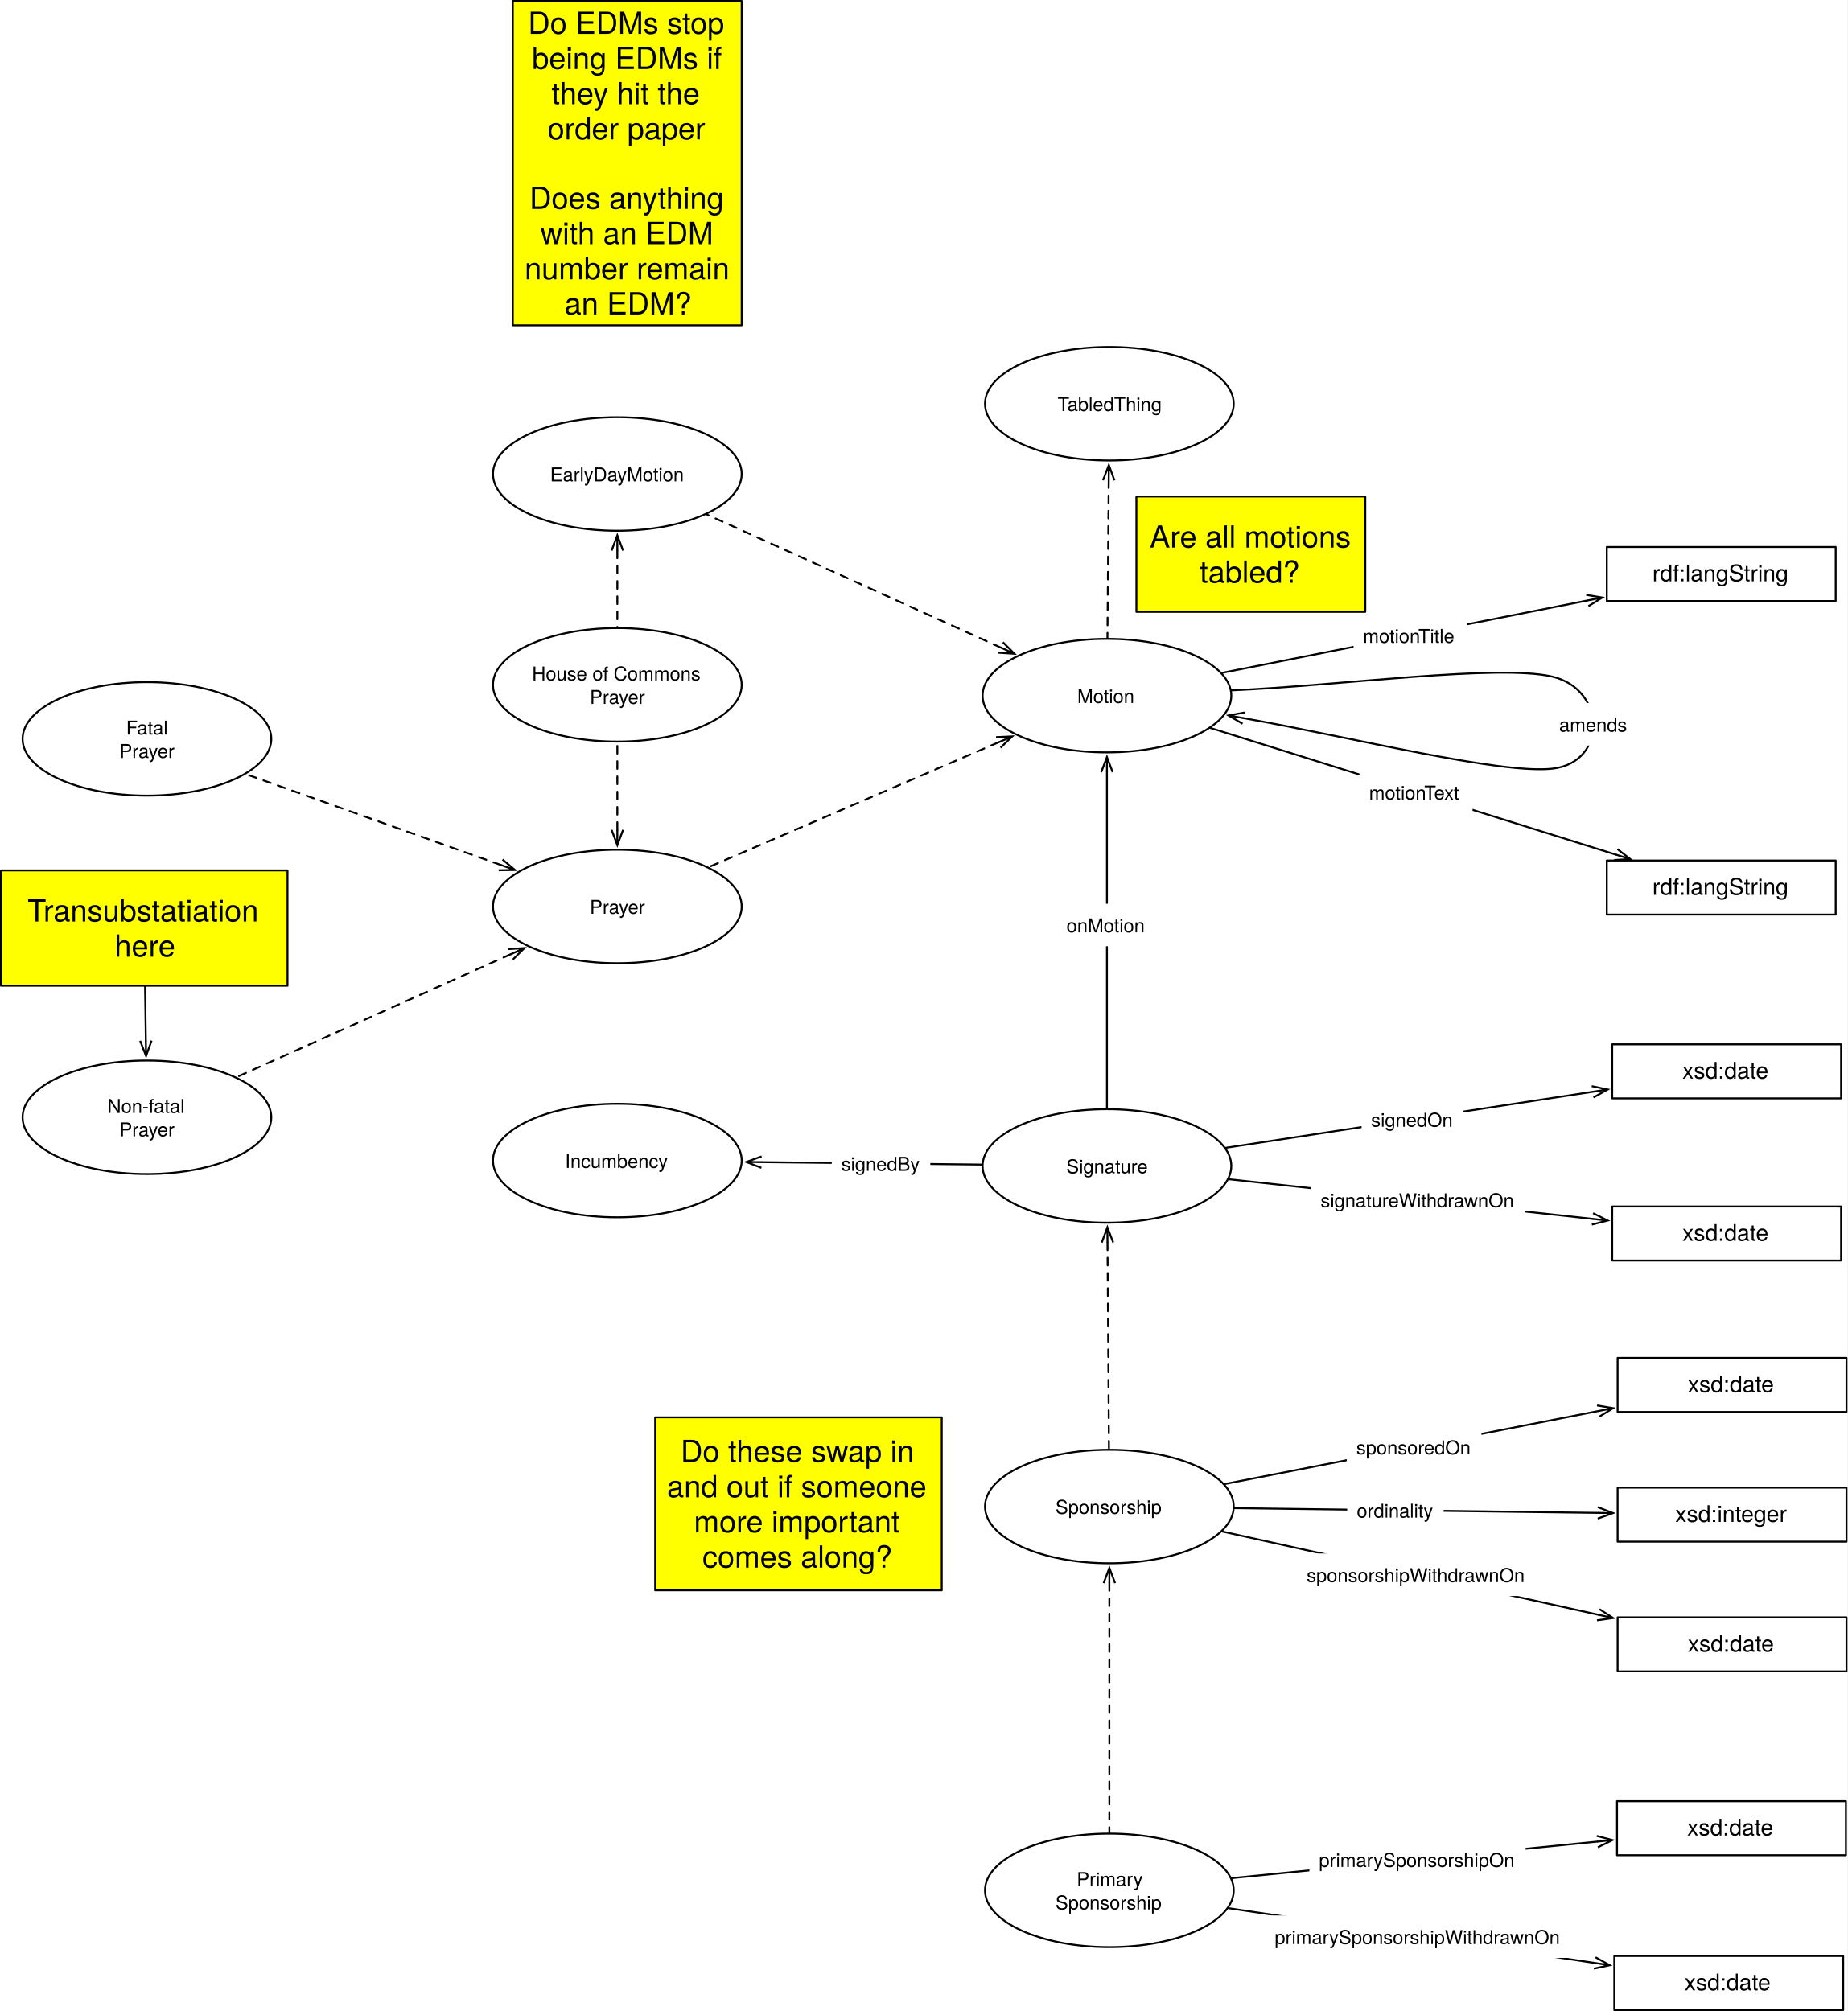
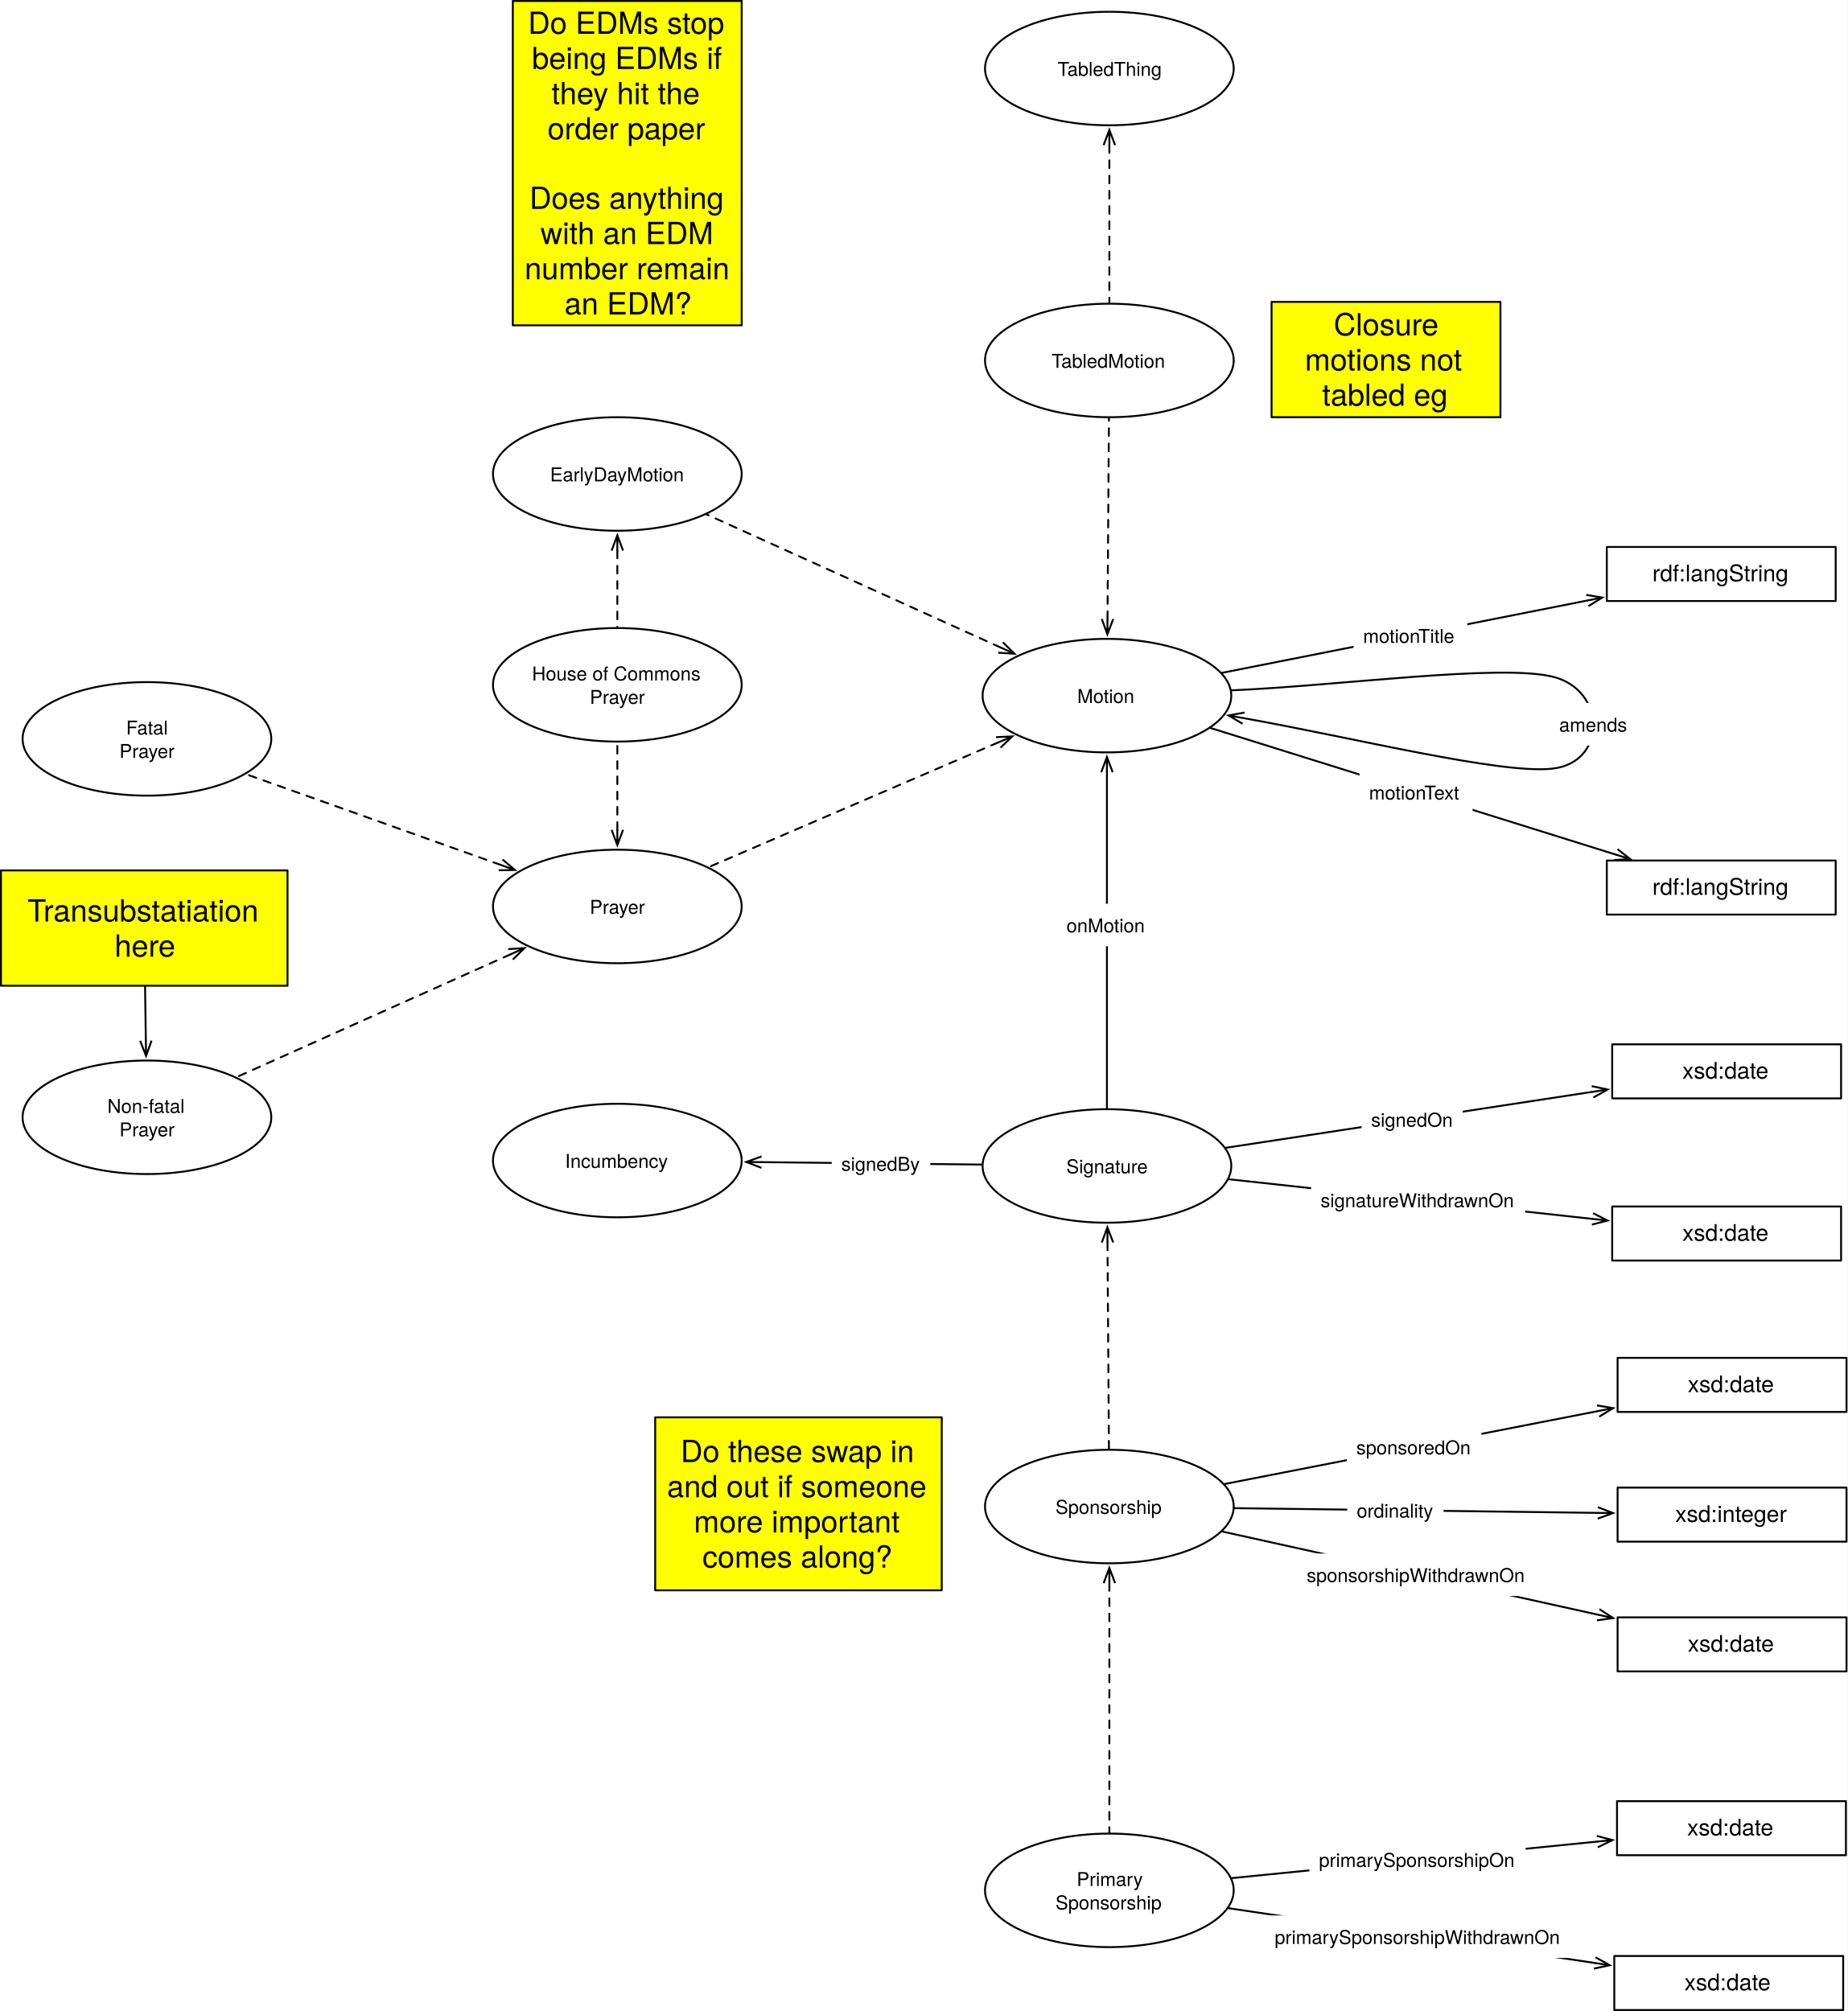
<svg xmlns="http://www.w3.org/2000/svg" version="1.1" viewBox="271.626 22.177 968.559 1054.469" width="968.559" height="1054.469">
  <defs>
    <marker orient="auto" overflow="visible" markerUnits="strokeWidth" id="StickArrow_Marker" stroke-linejoin="miter" stroke-miterlimit="10" viewBox="-1 -4 10 8" markerWidth="10" markerHeight="8" color="black">
      <g>
        <path d="M 8 0 L 0 0 M 0 -3 L 8 0 L 0 3" fill="none" stroke="currentColor" stroke-width="1" />
      </g>
    </marker>
    <marker orient="auto" overflow="visible" markerUnits="strokeWidth" id="StickArrow_Marker_2" stroke-linejoin="miter" stroke-miterlimit="10" viewBox="-9 -4 10 8" markerWidth="10" markerHeight="8" color="black">
      <g>
        <path d="M -8 0 L 0 0 M 0 3 L -8 0 L 0 -3" fill="none" stroke="currentColor" stroke-width="1" />
      </g>
    </marker>
  </defs>
-   <g id="Canvas_1" fill="none" stroke="none" stroke-opacity="1" fill-opacity="1" stroke-dasharray="none">
+   <g id="Canvas_1" stroke="none" stroke-dasharray="none" fill-opacity="1" fill="none" stroke-opacity="1">
    <rect fill="white" x="271.626" y="22.177" width="968.559" height="1054.469" />
    <g id="Canvas_1_Layer_1">
      <g id="Graphic_949">
        <ellipse cx="851.959" cy="633.543" rx="65.197" ry="29.764" fill="white" />
        <ellipse cx="851.959" cy="633.543" rx="65.197" ry="29.764" stroke="black" stroke-linecap="round" stroke-linejoin="round" stroke-width="1" />
        <text transform="translate(804.8014 627.4033)" fill="black">
          <tspan font-family="Helvetica Neue" font-size="10" fill="black" x="25.857" y="10">Signature</tspan>
        </text>
      </g>
      <g id="Line_968">
        <line x1="851.959" y1="603.279" x2="851.959" y2="427.093" marker-end="url(#StickArrow_Marker)" stroke="black" stroke-linecap="round" stroke-linejoin="round" stroke-width="1" />
      </g>
      <g id="Graphic_969">
        <rect x="825.749" y="496.064" width="52.42" height="22.28" fill="white" />
        <text transform="translate(830.7488 501.064)" fill="black">
          <tspan font-family="Helvetica Neue" font-size="10" fill="black" x="0" y="10">onMotion</tspan>
        </text>
      </g>
      <g id="Graphic_971">
        <ellipse cx="851.959" cy="386.929" rx="65.197" ry="29.764" fill="white" />
        <ellipse cx="851.959" cy="386.929" rx="65.197" ry="29.764" stroke="black" stroke-linecap="round" stroke-linejoin="round" stroke-width="1" />
        <text transform="translate(804.8014 380.7891)" fill="black">
          <tspan font-family="Helvetica Neue" font-size="10" fill="black" x="31.597" y="10">Motion</tspan>
        </text>
      </g>
      <g id="Line_1052">
        <path d="M 917.377 384.152 C 973.469 381.771 1057.623 370.168 1085.669 377.008 C 1113.715 383.848 1114.305 421.855 1085.669 425.197 C 1058.619 428.354 980.448 408.808 923.598 398.729" marker-end="url(#StickArrow_Marker)" stroke="black" stroke-linecap="round" stroke-linejoin="round" stroke-width="1" />
      </g>
      <g id="Graphic_1051">
        <rect x="1084.038" y="390.822" width="45.76" height="22.28" fill="white" />
        <text transform="translate(1089.038 395.8218)" fill="black">
          <tspan font-family="Helvetica Neue" font-size="10" fill="black" x="0" y="10">amends</tspan>
        </text>
      </g>
      <g id="Graphic_1060">
-         <ellipse cx="853.228" cy="233.858" rx="65.197" ry="29.764" fill="white" />
-         <ellipse cx="853.228" cy="233.858" rx="65.197" ry="29.764" stroke="black" stroke-linecap="round" stroke-linejoin="round" stroke-width="1" />
-         <text transform="translate(806.0709 227.7183)" fill="black">
+         <ellipse cx="853.228" cy="58.11" rx="65.197" ry="29.764" fill="white" />
+         <ellipse cx="853.228" cy="58.11" rx="65.197" ry="29.764" stroke="black" stroke-linecap="round" stroke-linejoin="round" stroke-width="1" />
+         <text transform="translate(806.0709 51.97024)" fill="black">
          <tspan font-family="Helvetica Neue" font-size="10" fill="black" x="20.022" y="10">TabledThing</tspan>
        </text>
      </g>
      <g id="Graphic_1062">
        <ellipse cx="595.276" cy="630.709" rx="65.197" ry="29.764" fill="white" />
        <ellipse cx="595.276" cy="630.709" rx="65.197" ry="29.764" stroke="black" stroke-linecap="round" stroke-linejoin="round" stroke-width="1" />
        <text transform="translate(548.1181 624.5687)" fill="black">
          <tspan font-family="Helvetica Neue" font-size="10" fill="black" x="19.737" y="10">Incumbency</tspan>
        </text>
      </g>
      <g id="Line_1068">
        <line x1="912.277" y1="374.984" x2="1103.814" y2="337.052" marker-end="url(#StickArrow_Marker)" stroke="black" stroke-linecap="round" stroke-linejoin="round" stroke-width="1" />
      </g>
      <g id="Graphic_1067">
        <rect x="981.251" y="344.279" width="59.64" height="22.28" fill="white" />
        <text transform="translate(986.2509 349.2789)" fill="black">
          <tspan font-family="Helvetica Neue" font-size="10" fill="black" x="0" y="10">motionTitle</tspan>
        </text>
      </g>
      <g id="Graphic_1069">
        <rect x="1114.016" y="308.976" width="120" height="28.346" fill="white" />
        <rect x="1114.016" y="308.976" width="120" height="28.346" stroke="black" stroke-linecap="round" stroke-linejoin="round" stroke-width="1" />
        <text transform="translate(1119.016 315.9816)" fill="black">
          <tspan font-family="Helvetica Neue" font-size="12" fill="black" x="18.886" y="11">rdf:langString</tspan>
        </text>
      </g>
      <g id="Graphic_1071">
        <ellipse cx="853.228" cy="812.126" rx="65.197" ry="29.764" fill="white" />
        <ellipse cx="853.228" cy="812.126" rx="65.197" ry="29.764" stroke="black" stroke-linecap="round" stroke-linejoin="round" stroke-width="1" />
        <text transform="translate(806.0709 805.986)" fill="black">
          <tspan font-family="Helvetica Neue" font-size="10" fill="black" x="18.912" y="10">Sponsorship</tspan>
        </text>
      </g>
      <g id="Line_1070">
        <line x1="852.244" y1="673.707" x2="853.013" y2="781.862" marker-start="url(#StickArrow_Marker_2)" stroke="black" stroke-linecap="round" stroke-linejoin="round" stroke-dasharray="4.0,4.0" stroke-width="1" />
      </g>
      <g id="Graphic_1072">
        <rect x="1114.016" y="473.386" width="120" height="28.346" fill="white" />
        <rect x="1114.016" y="473.386" width="120" height="28.346" stroke="black" stroke-linecap="round" stroke-linejoin="round" stroke-width="1" />
        <text transform="translate(1119.016 480.3911)" fill="black">
          <tspan font-family="Helvetica Neue" font-size="12" fill="black" x="18.886" y="11">rdf:langString</tspan>
        </text>
      </g>
      <g id="Line_1074">
        <line x1="906.247" y1="403.892" x2="1118.729" y2="470.284" marker-end="url(#StickArrow_Marker)" stroke="black" stroke-linecap="round" stroke-linejoin="round" stroke-width="1" />
      </g>
      <g id="Graphic_1073">
        <rect x="984.372" y="426.423" width="59.27" height="22.28" fill="white" />
        <text transform="translate(989.3722 431.4228)" fill="black">
          <tspan font-family="Helvetica Neue" font-size="10" fill="black" x="22026825e-20" y="10">motionText</tspan>
        </text>
      </g>
      <g id="Line_1076">
        <line x1="786.281" y1="632.818" x2="670.853" y2="631.543" marker-end="url(#StickArrow_Marker)" stroke="black" stroke-linecap="round" stroke-linejoin="round" stroke-width="1" />
      </g>
      <g id="Graphic_1075">
        <rect x="707.691" y="621.095" width="51.67" height="22.28" fill="white" />
        <text transform="translate(712.691 626.0954)" fill="black">
          <tspan font-family="Helvetica Neue" font-size="10" fill="black" x="0" y="10">signedBy</tspan>
        </text>
      </g>
      <g id="Graphic_1080">
        <rect x="1119.685" y="802.205" width="120" height="28.346" fill="white" />
        <rect x="1119.685" y="802.205" width="120" height="28.346" stroke="black" stroke-linecap="round" stroke-linejoin="round" stroke-width="1" />
        <text transform="translate(1124.685 809.21)" fill="black">
          <tspan font-family="Helvetica Neue" font-size="12" fill="black" x="25.222" y="11">xsd:integer</tspan>
        </text>
      </g>
      <g id="Line_1082">
        <line x1="918.899" y1="812.981" x2="1109.286" y2="815.461" marker-end="url(#StickArrow_Marker)" stroke="black" stroke-linecap="round" stroke-linejoin="round" stroke-width="1" />
      </g>
      <g id="Graphic_1081">
        <rect x="977.927" y="802.939" width="50.56" height="22.28" fill="white" />
        <text transform="translate(982.9267 807.9394)" fill="black">
          <tspan font-family="Helvetica Neue" font-size="10" fill="black" x="6536993e-19" y="10">ordinality</tspan>
        </text>
      </g>
      <g id="Graphic_1083">
        <rect x="1116.85" y="569.764" width="120" height="28.346" fill="white" />
        <rect x="1116.85" y="569.764" width="120" height="28.346" stroke="black" stroke-linecap="round" stroke-linejoin="round" stroke-width="1" />
        <text transform="translate(1121.85 576.769)" fill="black">
          <tspan font-family="Helvetica Neue" font-size="12" fill="black" x="31.774" y="11">xsd:date</tspan>
        </text>
      </g>
      <g id="Line_1085">
        <line x1="914.297" y1="624.025" x2="1106.57" y2="594.668" marker-end="url(#StickArrow_Marker)" stroke="black" stroke-linecap="round" stroke-linejoin="round" stroke-width="1" />
      </g>
      <g id="Graphic_1084">
        <rect x="985.454" y="597.976" width="52.98" height="22.28" fill="white" />
        <text transform="translate(990.4541 602.9758)" fill="black">
          <tspan font-family="Helvetica Neue" font-size="10" fill="black" x="0" y="10">signedOn</tspan>
        </text>
      </g>
      <g id="Graphic_1086">
        <rect x="1116.85" y="654.803" width="120" height="28.346" fill="white" />
        <rect x="1116.85" y="654.803" width="120" height="28.346" stroke="black" stroke-linecap="round" stroke-linejoin="round" stroke-width="1" />
        <text transform="translate(1121.85 661.8084)" fill="black">
          <tspan font-family="Helvetica Neue" font-size="12" fill="black" x="31.774" y="11">xsd:date</tspan>
        </text>
      </g>
      <g id="Line_1088">
        <line x1="915.877" y1="640.514" x2="1106.512" y2="661.305" marker-end="url(#StickArrow_Marker)" stroke="black" stroke-linecap="round" stroke-linejoin="round" stroke-width="1" />
      </g>
      <g id="Graphic_1087">
        <rect x="958.981" y="640.196" width="112.24" height="22.28" fill="white" />
        <text transform="translate(963.9807 645.1958)" fill="black">
          <tspan font-family="Helvetica Neue" font-size="10" fill="black" x="8029133e-19" y="10">signatureWithdrawnOn</tspan>
        </text>
      </g>
      <g id="Graphic_1090">
        <rect x="1119.685" y="734.173" width="120" height="28.346" fill="white" />
        <rect x="1119.685" y="734.173" width="120" height="28.346" stroke="black" stroke-linecap="round" stroke-linejoin="round" stroke-width="1" />
        <text transform="translate(1124.685 741.1784)" fill="black">
          <tspan font-family="Helvetica Neue" font-size="12" fill="black" x="31.774" y="11">xsd:date</tspan>
        </text>
      </g>
      <g id="Graphic_1089">
        <rect x="1119.685" y="870.236" width="120" height="28.346" fill="white" />
        <rect x="1119.685" y="870.236" width="120" height="28.346" stroke="black" stroke-linecap="round" stroke-linejoin="round" stroke-width="1" />
        <text transform="translate(1124.685 877.2414)" fill="black">
          <tspan font-family="Helvetica Neue" font-size="12" fill="black" x="31.774" y="11">xsd:date</tspan>
        </text>
      </g>
      <g id="Line_1092">
        <line x1="913.674" y1="800.317" x2="1109.478" y2="762.063" marker-end="url(#StickArrow_Marker)" stroke="black" stroke-linecap="round" stroke-linejoin="round" stroke-width="1" />
      </g>
      <g id="Graphic_1091">
        <rect x="977.704" y="769.773" width="70.58" height="22.28" fill="white" />
        <text transform="translate(982.7037 774.7728)" fill="black">
          <tspan font-family="Helvetica Neue" font-size="10" fill="black" x="8704149e-19" y="10">sponsoredOn</tspan>
        </text>
      </g>
      <g id="Line_1094">
        <line x1="912.394" y1="825.226" x2="1109.531" y2="868.876" marker-end="url(#StickArrow_Marker)" stroke="black" stroke-linecap="round" stroke-linejoin="round" stroke-width="1" />
      </g>
      <g id="Graphic_1093">
        <rect x="951.684" y="836.75" width="126.13" height="22.28" fill="white" />
        <text transform="translate(956.6837 841.7495)" fill="black">
          <tspan font-family="Helvetica Neue" font-size="10" fill="black" x="5115908e-19" y="10">sponsorshipWithdrawnOn</tspan>
        </text>
      </g>
      <g id="Graphic_1095">
        <ellipse cx="853.228" cy="1013.386" rx="65.197" ry="29.764" fill="white" />
        <ellipse cx="853.228" cy="1013.386" rx="65.197" ry="29.764" stroke="black" stroke-linecap="round" stroke-linejoin="round" stroke-width="1" />
        <text transform="translate(806.0709 1001.106)" fill="black">
          <tspan font-family="Helvetica Neue" font-size="10" fill="black" x="30.027" y="10">Primary</tspan>
          <tspan font-family="Helvetica Neue" font-size="10" fill="black" x="18.912" y="22.28">Sponsorship</tspan>
        </text>
      </g>
      <g id="Line_1096">
        <line x1="853.228" y1="852.29" x2="853.228" y2="983.122" marker-start="url(#StickArrow_Marker_2)" stroke="black" stroke-linecap="round" stroke-linejoin="round" stroke-dasharray="4.0,4.0" stroke-width="1" />
      </g>
      <g id="Graphic_1099">
        <rect x="1119.379" y="966.614" width="120" height="28.346" fill="white" />
        <rect x="1119.379" y="966.614" width="120" height="28.346" stroke="black" stroke-linecap="round" stroke-linejoin="round" stroke-width="1" />
        <text transform="translate(1124.379 973.6194)" fill="black">
          <tspan font-family="Helvetica Neue" font-size="12" fill="black" x="31.774" y="11">xsd:date</tspan>
        </text>
      </g>
      <g id="Line_1098">
        <line x1="917.422" y1="1006.97" x2="1109.03" y2="987.819" marker-end="url(#StickArrow_Marker)" stroke="black" stroke-linecap="round" stroke-linejoin="round" stroke-width="1" />
      </g>
      <g id="Graphic_1097">
        <rect x="958.099" y="986.099" width="113.36" height="22.28" fill="white" />
        <text transform="translate(963.0991 991.099)" fill="black">
          <tspan font-family="Helvetica Neue" font-size="10" fill="black" x="29132252e-20" y="10">primarySponsorshipOn</tspan>
        </text>
      </g>
      <g id="Graphic_1102">
        <rect x="1117.947" y="1047.8" width="120" height="28.346" fill="white" />
        <rect x="1117.947" y="1047.8" width="120" height="28.346" stroke="black" stroke-linecap="round" stroke-linejoin="round" stroke-width="1" />
        <text transform="translate(1122.947 1054.805)" fill="black">
          <tspan font-family="Helvetica Neue" font-size="12" fill="black" x="31.774" y="11">xsd:date</tspan>
        </text>
      </g>
      <g id="Line_1101">
        <line x1="915.69" y1="1022.732" x2="1107.661" y2="1051.456" marker-end="url(#StickArrow_Marker)" stroke="black" stroke-linecap="round" stroke-linejoin="round" stroke-width="1" />
      </g>
      <g id="Graphic_1100">
        <rect x="934.89" y="1026.534" width="161.32" height="22.28" fill="white" />
        <text transform="translate(939.8902 1031.534)" fill="black">
          <tspan font-family="Helvetica Neue" font-size="10" fill="black" x="0" y="10">primarySponsorshipWithdrawnOn</tspan>
        </text>
      </g>
      <g id="Graphic_1103">
        <ellipse cx="595.276" cy="270.709" rx="65.197" ry="29.764" fill="white" />
        <ellipse cx="595.276" cy="270.709" rx="65.197" ry="29.764" stroke="black" stroke-linecap="round" stroke-linejoin="round" stroke-width="1" />
        <text transform="translate(548.1181 264.5687)" fill="black">
          <tspan font-family="Helvetica Neue" font-size="10" fill="black" x="11.877" y="10">EarlyDayMotion</tspan>
        </text>
      </g>
      <g id="Line_1104">
        <line x1="796.194" y1="361.68" x2="642.022" y2="291.874" marker-start="url(#StickArrow_Marker_2)" stroke="black" stroke-linecap="round" stroke-linejoin="round" stroke-dasharray="4.0,4.0" stroke-width="1" />
      </g>
      <g id="Graphic_1107">
-         <rect x="867.402" y="282.52" width="120" height="60.472" fill="yellow" />
-         <rect x="867.402" y="282.52" width="120" height="60.472" stroke="black" stroke-linecap="round" stroke-linejoin="round" stroke-width="1" />
-         <text transform="translate(872.4016 294.3079)" fill="black">
-           <tspan font-family="Helvetica Neue" font-size="16" fill="black" x="1.952" y="15">Are all motions </tspan>
-           <tspan font-family="Helvetica Neue" font-size="16" fill="black" x="28.176" y="33.448">tabled?</tspan>
+         <rect x="938.268" y="180.472" width="120" height="60.472" fill="yellow" />
+         <rect x="938.268" y="180.472" width="120" height="60.472" stroke="black" stroke-linecap="round" stroke-linejoin="round" stroke-width="1" />
+         <text transform="translate(943.2677 183.0367)" fill="black">
+           <tspan font-family="Helvetica Neue" font-size="16" fill="black" x="27.592" y="15">Closure </tspan>
+           <tspan font-family="Helvetica Neue" font-size="16" fill="black" x="12.464" y="33.448">motions not </tspan>
+           <tspan font-family="Helvetica Neue" font-size="16" fill="black" x="21.512" y="51.896">tabled eg</tspan>
        </text>
      </g>
      <g id="Line_1111">
-         <line x1="852.895" y1="274.022" x2="852.21" y2="356.666" marker-start="url(#StickArrow_Marker_2)" stroke="black" stroke-linecap="round" stroke-linejoin="round" stroke-dasharray="4.0,4.0" stroke-width="1" />
+         <line x1="853.228" y1="98.274" x2="853.228" y2="180.917" marker-start="url(#StickArrow_Marker_2)" stroke="black" stroke-linecap="round" stroke-linejoin="round" stroke-dasharray="4.0,4.0" stroke-width="1" />
      </g>
      <g id="Graphic_1112">
        <rect x="540.472" y="22.677" width="120" height="170.079" fill="yellow" />
        <rect x="540.472" y="22.677" width="120" height="170.079" stroke="black" stroke-linecap="round" stroke-linejoin="round" stroke-width="1" />
        <text transform="translate(545.4724 24.92454)" fill="black">
          <tspan font-family="Helvetica Neue" font-size="16" fill="black" x="2.984" y="15">Do EDMs stop </tspan>
          <tspan font-family="Helvetica Neue" font-size="16" fill="black" x="5.064" y="33.448">being EDMs if </tspan>
          <tspan font-family="Helvetica Neue" font-size="16" fill="black" x="15.28" y="51.896">they hit the </tspan>
          <tspan font-family="Helvetica Neue" font-size="16" fill="black" x="13.216" y="70.344">order paper</tspan>
          <tspan font-family="Helvetica Neue" font-size="16" fill="black" x="3.728" y="106.792">Does anything </tspan>
          <tspan font-family="Helvetica Neue" font-size="16" fill="black" x="9.512" y="125.24">with an EDM </tspan>
          <tspan font-family="Helvetica Neue" font-size="16" fill="black" x="1.192" y="143.688">number remain </tspan>
          <tspan font-family="Helvetica Neue" font-size="16" fill="black" x="22.096" y="162.136">an EDM?</tspan>
        </text>
      </g>
      <g id="Graphic_1113">
        <ellipse cx="348.661" cy="409.606" rx="65.197" ry="29.764" fill="white" />
        <ellipse cx="348.661" cy="409.606" rx="65.197" ry="29.764" stroke="black" stroke-linecap="round" stroke-linejoin="round" stroke-width="1" />
        <text transform="translate(301.5039 397.3263)" fill="black">
          <tspan font-family="Helvetica Neue" font-size="10" fill="black" x="36.232" y="10">Fatal</tspan>
          <tspan font-family="Helvetica Neue" font-size="10" fill="black" x="32.717" y="22.28">Prayer</tspan>
        </text>
      </g>
      <g id="Line_1114">
        <line x1="534.079" y1="475.675" x2="400.533" y2="428.089" marker-start="url(#StickArrow_Marker_2)" stroke="black" stroke-linecap="round" stroke-linejoin="round" stroke-dasharray="4.0,4.0" stroke-width="1" />
      </g>
      <g id="Graphic_1115">
        <ellipse cx="348.661" cy="608.032" rx="65.197" ry="29.764" fill="white" />
        <ellipse cx="348.661" cy="608.032" rx="65.197" ry="29.764" stroke="black" stroke-linecap="round" stroke-linejoin="round" stroke-width="1" />
        <text transform="translate(301.5039 595.7515)" fill="black">
          <tspan font-family="Helvetica Neue" font-size="10" fill="black" x="26.417" y="10">Non-fatal</tspan>
          <tspan font-family="Helvetica Neue" font-size="10" fill="black" x="32.717" y="22.28">Prayer</tspan>
        </text>
      </g>
      <g id="Line_1116">
        <line x1="539.266" y1="522.588" x2="395.637" y2="586.973" marker-start="url(#StickArrow_Marker_2)" stroke="black" stroke-linecap="round" stroke-linejoin="round" stroke-dasharray="4.0,4.0" stroke-width="1" />
      </g>
      <g id="Graphic_1117">
        <rect x="272.126" y="478.583" width="150.236" height="60.472" fill="yellow" />
        <rect x="272.126" y="478.583" width="150.236" height="60.472" stroke="black" stroke-linecap="round" stroke-linejoin="round" stroke-width="1" />
        <text transform="translate(277.126 490.3709)" fill="black">
          <tspan font-family="Helvetica Neue" font-size="16" fill="black" x="8.918" y="15">Transubstatiation </tspan>
          <tspan font-family="Helvetica Neue" font-size="16" fill="black" x="54.558" y="33.448">here</tspan>
        </text>
      </g>
      <g id="Line_1119">
        <line x1="347.683" y1="539.555" x2="348.088" y2="567.869" marker-end="url(#StickArrow_Marker)" stroke="black" stroke-linecap="round" stroke-linejoin="round" stroke-width="1" />
      </g>
      <g id="Graphic_1120">
        <rect x="615.118" y="765.354" width="150.236" height="90.709" fill="yellow" />
        <rect x="615.118" y="765.354" width="150.236" height="90.709" stroke="black" stroke-linecap="round" stroke-linejoin="round" stroke-width="1" />
        <text transform="translate(620.1181 773.8127)" fill="black">
          <tspan font-family="Helvetica Neue" font-size="16" fill="black" x="8.334" y="15">Do these swap in </tspan>
          <tspan font-family="Helvetica Neue" font-size="16" fill="black" x="1.206" y="33.448">and out if someone </tspan>
          <tspan font-family="Helvetica Neue" font-size="16" fill="black" x="15.278" y="51.896">more important </tspan>
          <tspan font-family="Helvetica Neue" font-size="16" fill="black" x="19.734" y="70.344">comes along?</tspan>
        </text>
      </g>
      <g id="Graphic_1121">
        <ellipse cx="595.276" cy="497.48" rx="65.197" ry="29.764" fill="white" />
        <ellipse cx="595.276" cy="497.48" rx="65.197" ry="29.764" stroke="black" stroke-linecap="round" stroke-linejoin="round" stroke-width="1" />
        <text transform="translate(548.1181 491.3403)" fill="black">
          <tspan font-family="Helvetica Neue" font-size="10" fill="black" x="32.717" y="10">Prayer</tspan>
        </text>
      </g>
      <g id="Graphic_1122">
        <ellipse cx="595.276" cy="381.26" rx="65.197" ry="29.764" fill="white" />
        <ellipse cx="595.276" cy="381.26" rx="65.197" ry="29.764" stroke="black" stroke-linecap="round" stroke-linejoin="round" stroke-width="1" />
        <text transform="translate(548.1181 368.9798)" fill="black">
          <tspan font-family="Helvetica Neue" font-size="10" fill="black" x="2.422" y="10">House of Commons</tspan>
          <tspan font-family="Helvetica Neue" font-size="10" fill="black" x="32.717" y="22.28">Prayer</tspan>
        </text>
      </g>
      <g id="Line_1124">
        <line x1="794.984" y1="411.468" x2="643.158" y2="476.858" marker-start="url(#StickArrow_Marker_2)" stroke="black" stroke-linecap="round" stroke-linejoin="round" stroke-dasharray="4.0,4.0" stroke-width="1" />
      </g>
      <g id="Line_1125">
        <line x1="595.276" y1="457.317" x2="595.276" y2="411.524" marker-start="url(#StickArrow_Marker_2)" stroke="black" stroke-linecap="round" stroke-linejoin="round" stroke-dasharray="4.0,4.0" stroke-width="1" />
      </g>
      <g id="Line_1126">
        <line x1="595.276" y1="310.872" x2="595.276" y2="350.996" marker-start="url(#StickArrow_Marker_2)" stroke="black" stroke-linecap="round" stroke-linejoin="round" stroke-dasharray="4.0,4.0" stroke-width="1" />
      </g>
+       <g id="Graphic_1127">
+         <ellipse cx="853.228" cy="211.181" rx="65.197" ry="29.764" fill="white" />
+         <ellipse cx="853.228" cy="211.181" rx="65.197" ry="29.764" stroke="black" stroke-linecap="round" stroke-linejoin="round" stroke-width="1" />
+         <text transform="translate(806.0709 205.0411)" fill="black">
+           <tspan font-family="Helvetica Neue" font-size="10" fill="black" x="16.872" y="10">TabledMotion</tspan>
+         </text>
+       </g>
+       <g id="Line_1128">
+         <line x1="852.249" y1="346.766" x2="853.01" y2="241.445" marker-start="url(#StickArrow_Marker_2)" stroke="black" stroke-linecap="round" stroke-linejoin="round" stroke-dasharray="4.0,4.0" stroke-width="1" />
+       </g>
    </g>
  </g>
</svg>
